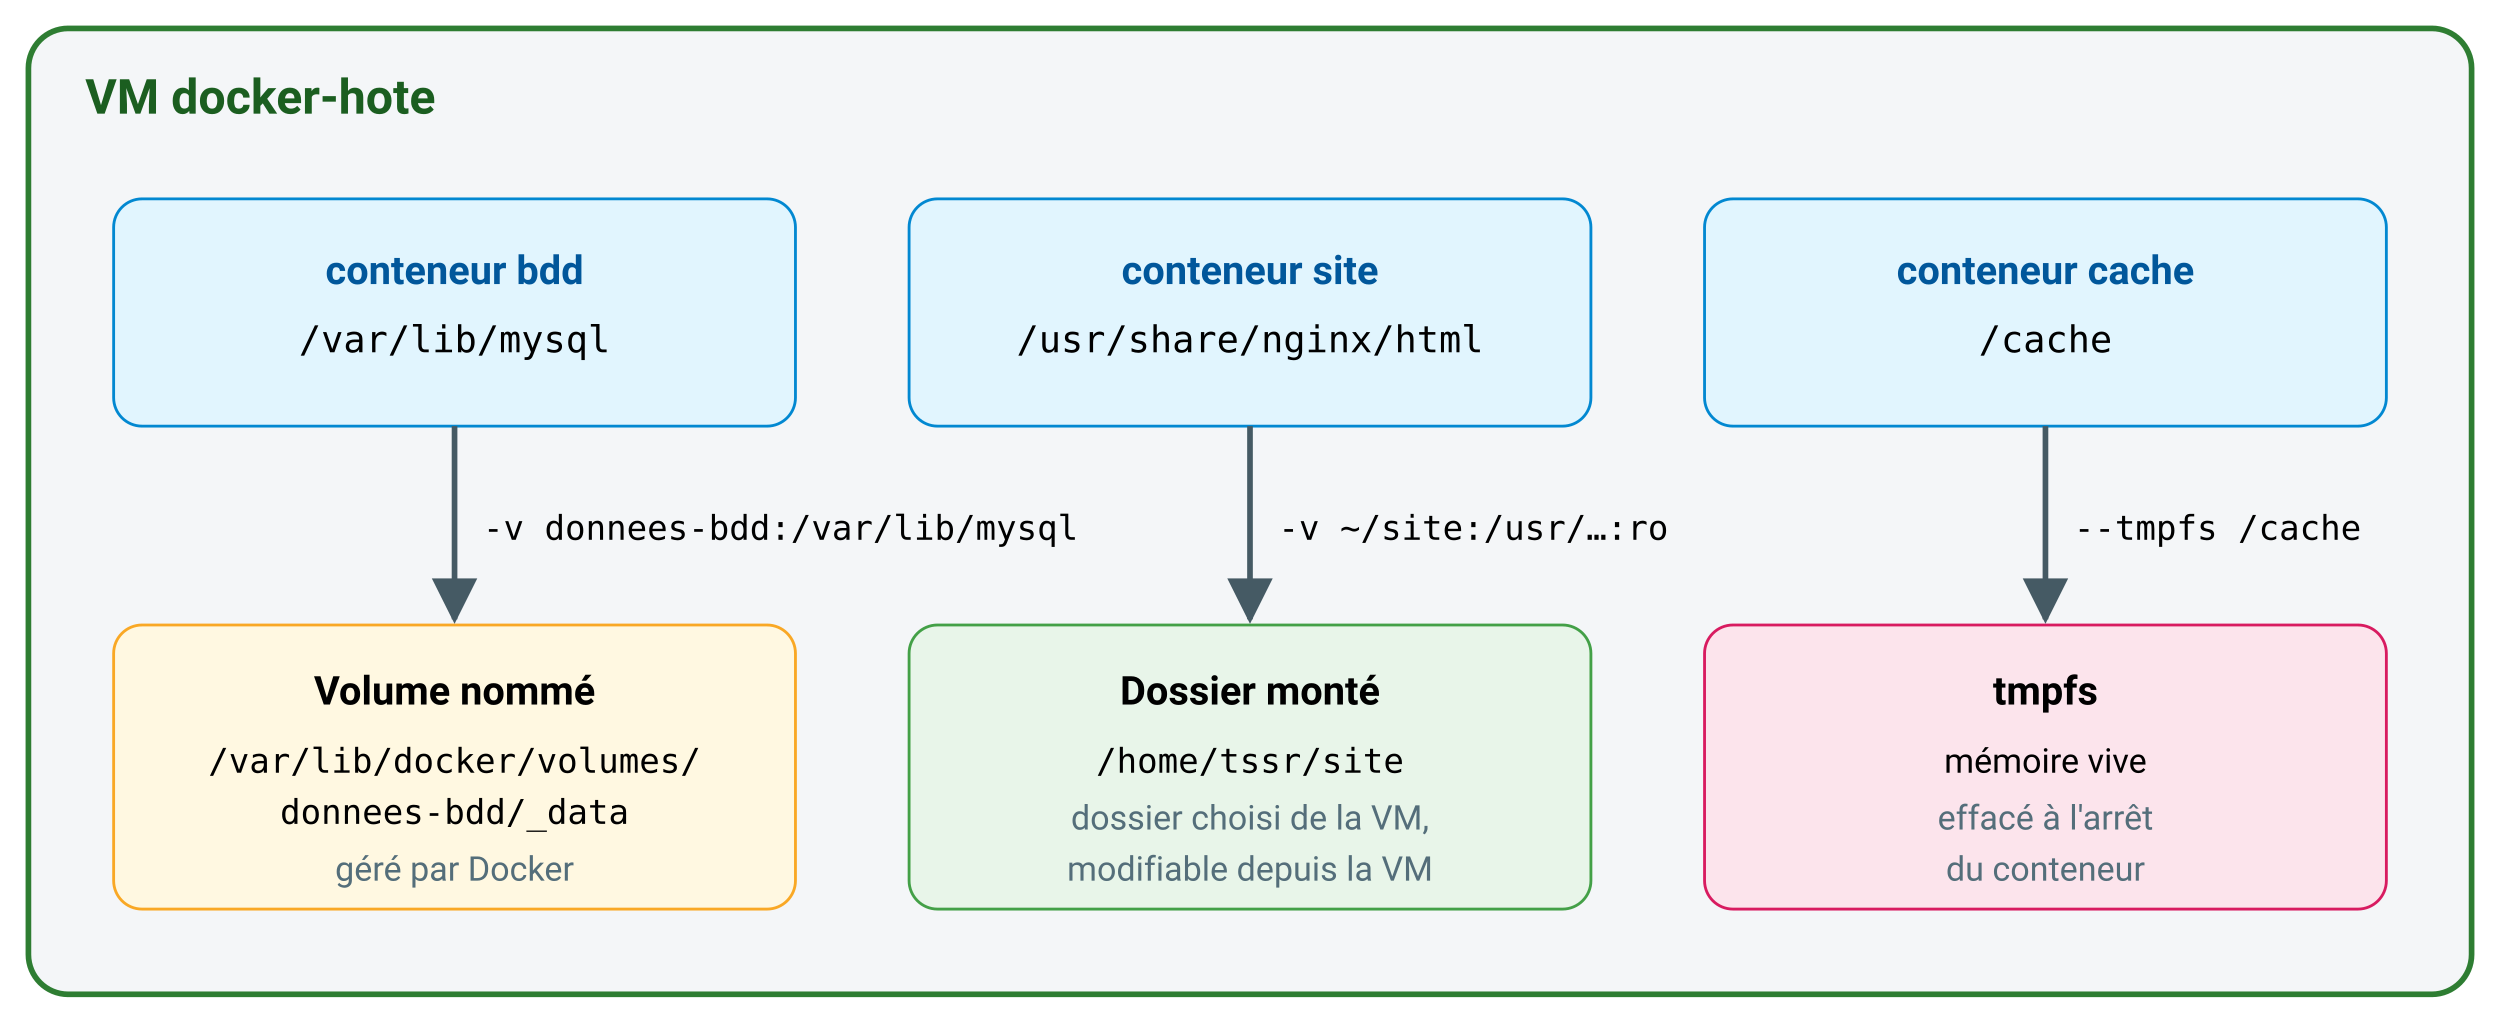
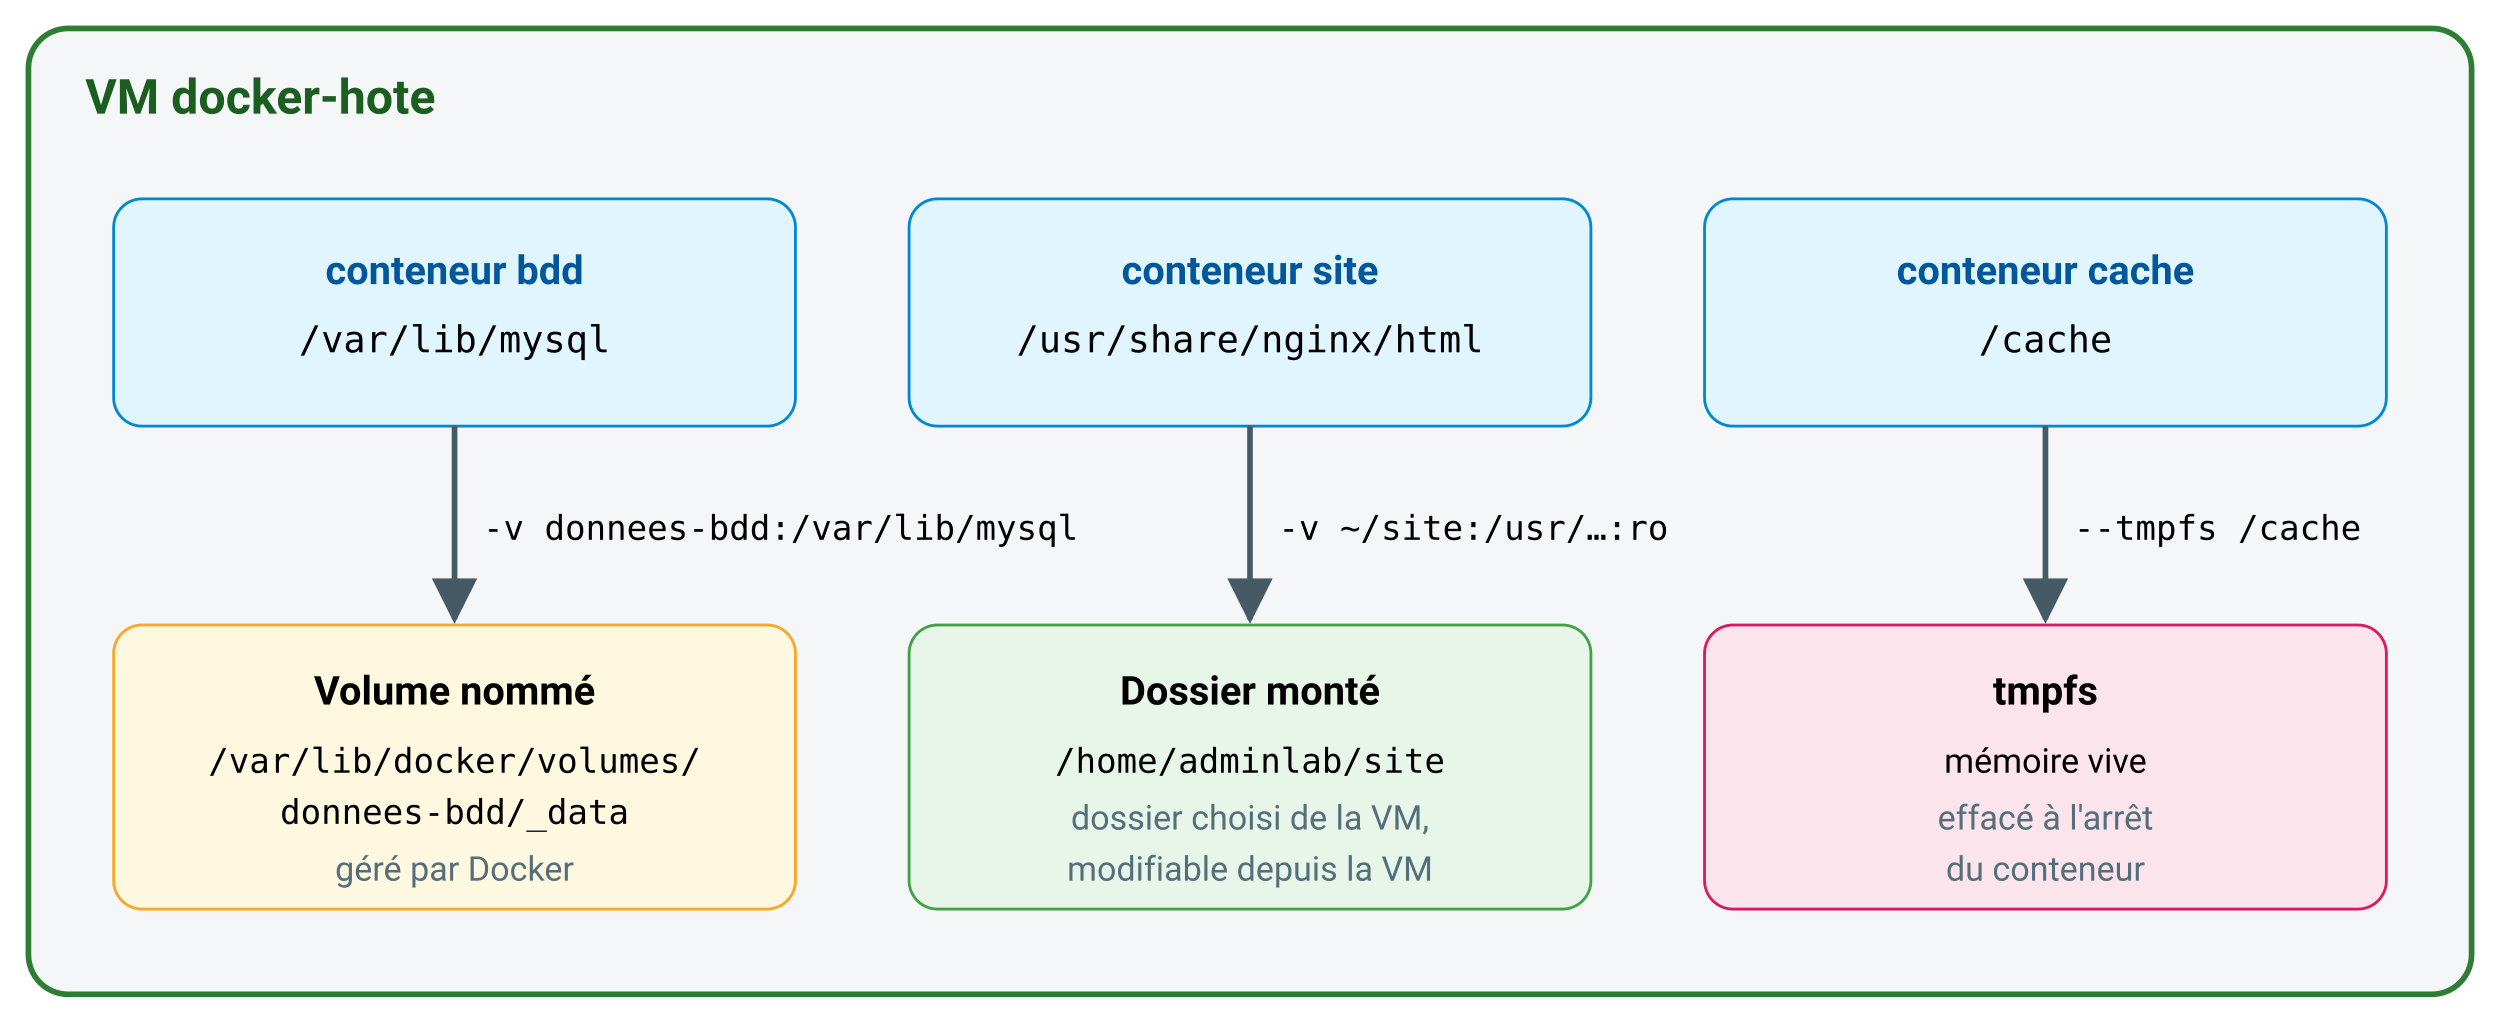
<svg xmlns="http://www.w3.org/2000/svg" width="880" height="360" viewBox="0 0 880 360" font-family="Segoe UI, Roboto, Helvetica, Arial, sans-serif" font-size="14">
  <defs>
    <marker id="m" viewBox="0 0 10 10" refX="9" refY="5" markerWidth="8" markerHeight="8" orient="auto">
      <path d="M0,0 L10,5 L0,10 z" fill="#455a64" />
    </marker>
  </defs>
  <rect x="10" y="10" width="860" height="340" rx="14" fill="#f4f6f8" stroke="#2e7d32" stroke-width="2" />
  <text x="30" y="40" font-size="17" font-weight="bold" fill="#1b5e20">VM docker-hote</text>
  <rect x="40" y="70" width="240" height="80" rx="10" fill="#e1f5fe" stroke="#0288d1" />
  <text x="160" y="100" text-anchor="middle" font-weight="bold" fill="#01579b">conteneur bdd</text>
  <text x="160" y="124" text-anchor="middle" font-family="Consolas, monospace" font-size="13">/var/lib/mysql</text>
  <rect x="320" y="70" width="240" height="80" rx="10" fill="#e1f5fe" stroke="#0288d1" />
  <text x="440" y="100" text-anchor="middle" font-weight="bold" fill="#01579b">conteneur site</text>
  <text x="440" y="124" text-anchor="middle" font-family="Consolas, monospace" font-size="13">/usr/share/nginx/html</text>
  <rect x="600" y="70" width="240" height="80" rx="10" fill="#e1f5fe" stroke="#0288d1" />
  <text x="720" y="100" text-anchor="middle" font-weight="bold" fill="#01579b">conteneur cache</text>
  <text x="720" y="124" text-anchor="middle" font-family="Consolas, monospace" font-size="13">/cache</text>
  <rect x="40" y="220" width="240" height="100" rx="10" fill="#fff8e1" stroke="#f9a825" />
  <text x="160" y="248" text-anchor="middle" font-weight="bold">Volume nommé</text>
  <text x="160" y="272" text-anchor="middle" font-family="Consolas, monospace" font-size="12">/var/lib/docker/volumes/</text>
  <text x="160" y="290" text-anchor="middle" font-family="Consolas, monospace" font-size="12">donnees-bdd/_data</text>
  <text x="160" y="310" text-anchor="middle" font-size="12" fill="#546e7a">géré par Docker</text>
  <rect x="320" y="220" width="240" height="100" rx="10" fill="#e8f5e9" stroke="#43a047" />
  <text x="440" y="248" text-anchor="middle" font-weight="bold">Dossier monté</text>
-   <text x="440" y="272" text-anchor="middle" font-family="Consolas, monospace" font-size="12">/home/tssr/site</text>
+   <text x="440" y="272" text-anchor="middle" font-family="Consolas, monospace" font-size="12">/home/adminlab/site</text>
  <text x="440" y="292" text-anchor="middle" font-size="12" fill="#546e7a">dossier choisi de la VM,</text>
  <text x="440" y="310" text-anchor="middle" font-size="12" fill="#546e7a">modifiable depuis la VM</text>
  <rect x="600" y="220" width="240" height="100" rx="10" fill="#fce4ec" stroke="#d81b60" />
  <text x="720" y="248" text-anchor="middle" font-weight="bold">tmpfs</text>
  <text x="720" y="272" text-anchor="middle" font-size="12">mémoire vive</text>
  <text x="720" y="292" text-anchor="middle" font-size="12" fill="#546e7a">effacé à l'arrêt</text>
  <text x="720" y="310" text-anchor="middle" font-size="12" fill="#546e7a">du conteneur</text>
  <line x1="160" y1="150" x2="160" y2="218" stroke="#455a64" stroke-width="2" marker-end="url(#m)" />
  <text x="170" y="190" font-family="Consolas, monospace" font-size="12">-v donnees-bdd:/var/lib/mysql</text>
  <line x1="440" y1="150" x2="440" y2="218" stroke="#455a64" stroke-width="2" marker-end="url(#m)" />
  <text x="450" y="190" font-family="Consolas, monospace" font-size="12">-v ~/site:/usr/…:ro</text>
  <line x1="720" y1="150" x2="720" y2="218" stroke="#455a64" stroke-width="2" marker-end="url(#m)" />
  <text x="730" y="190" font-family="Consolas, monospace" font-size="12">--tmpfs /cache</text>
</svg>
